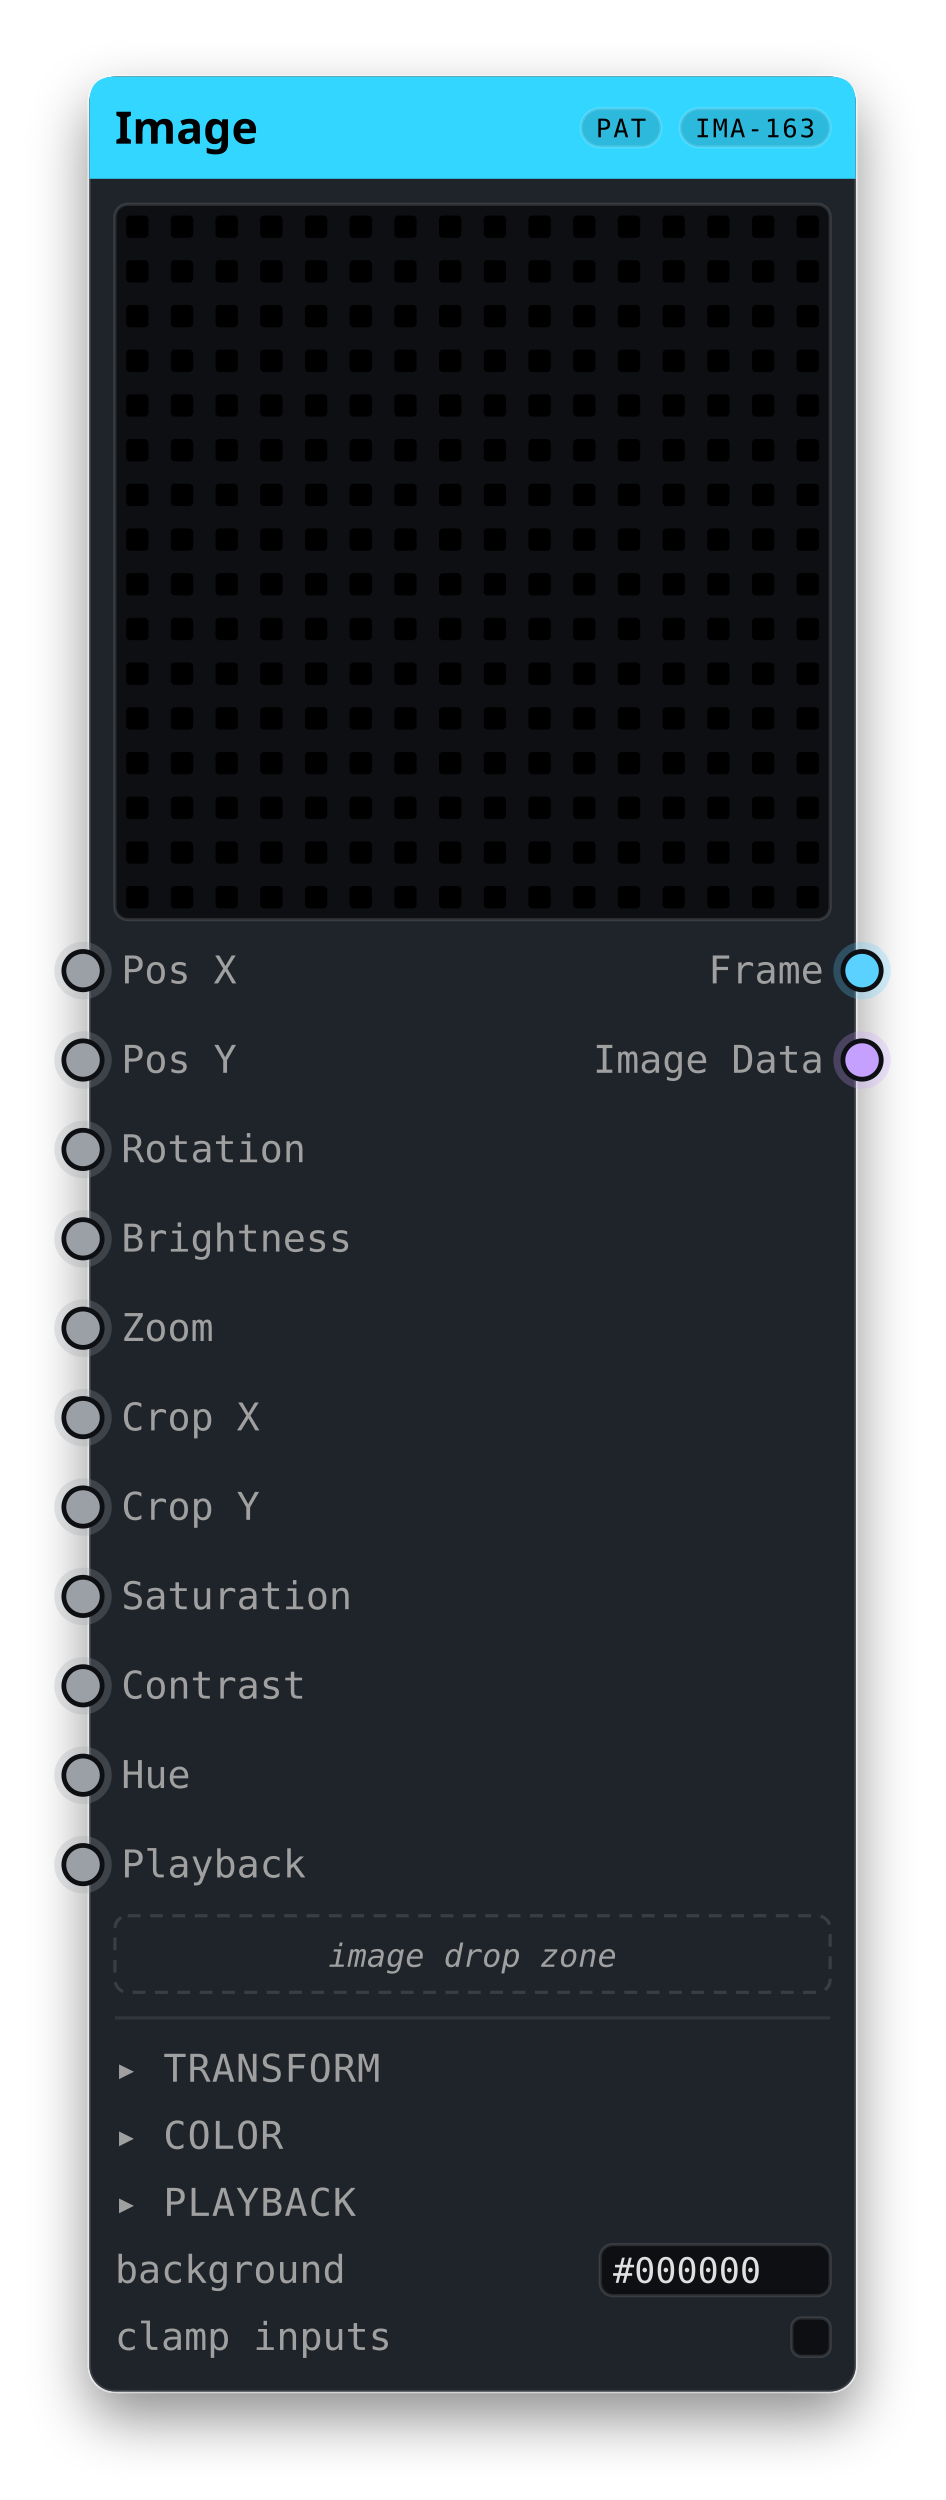
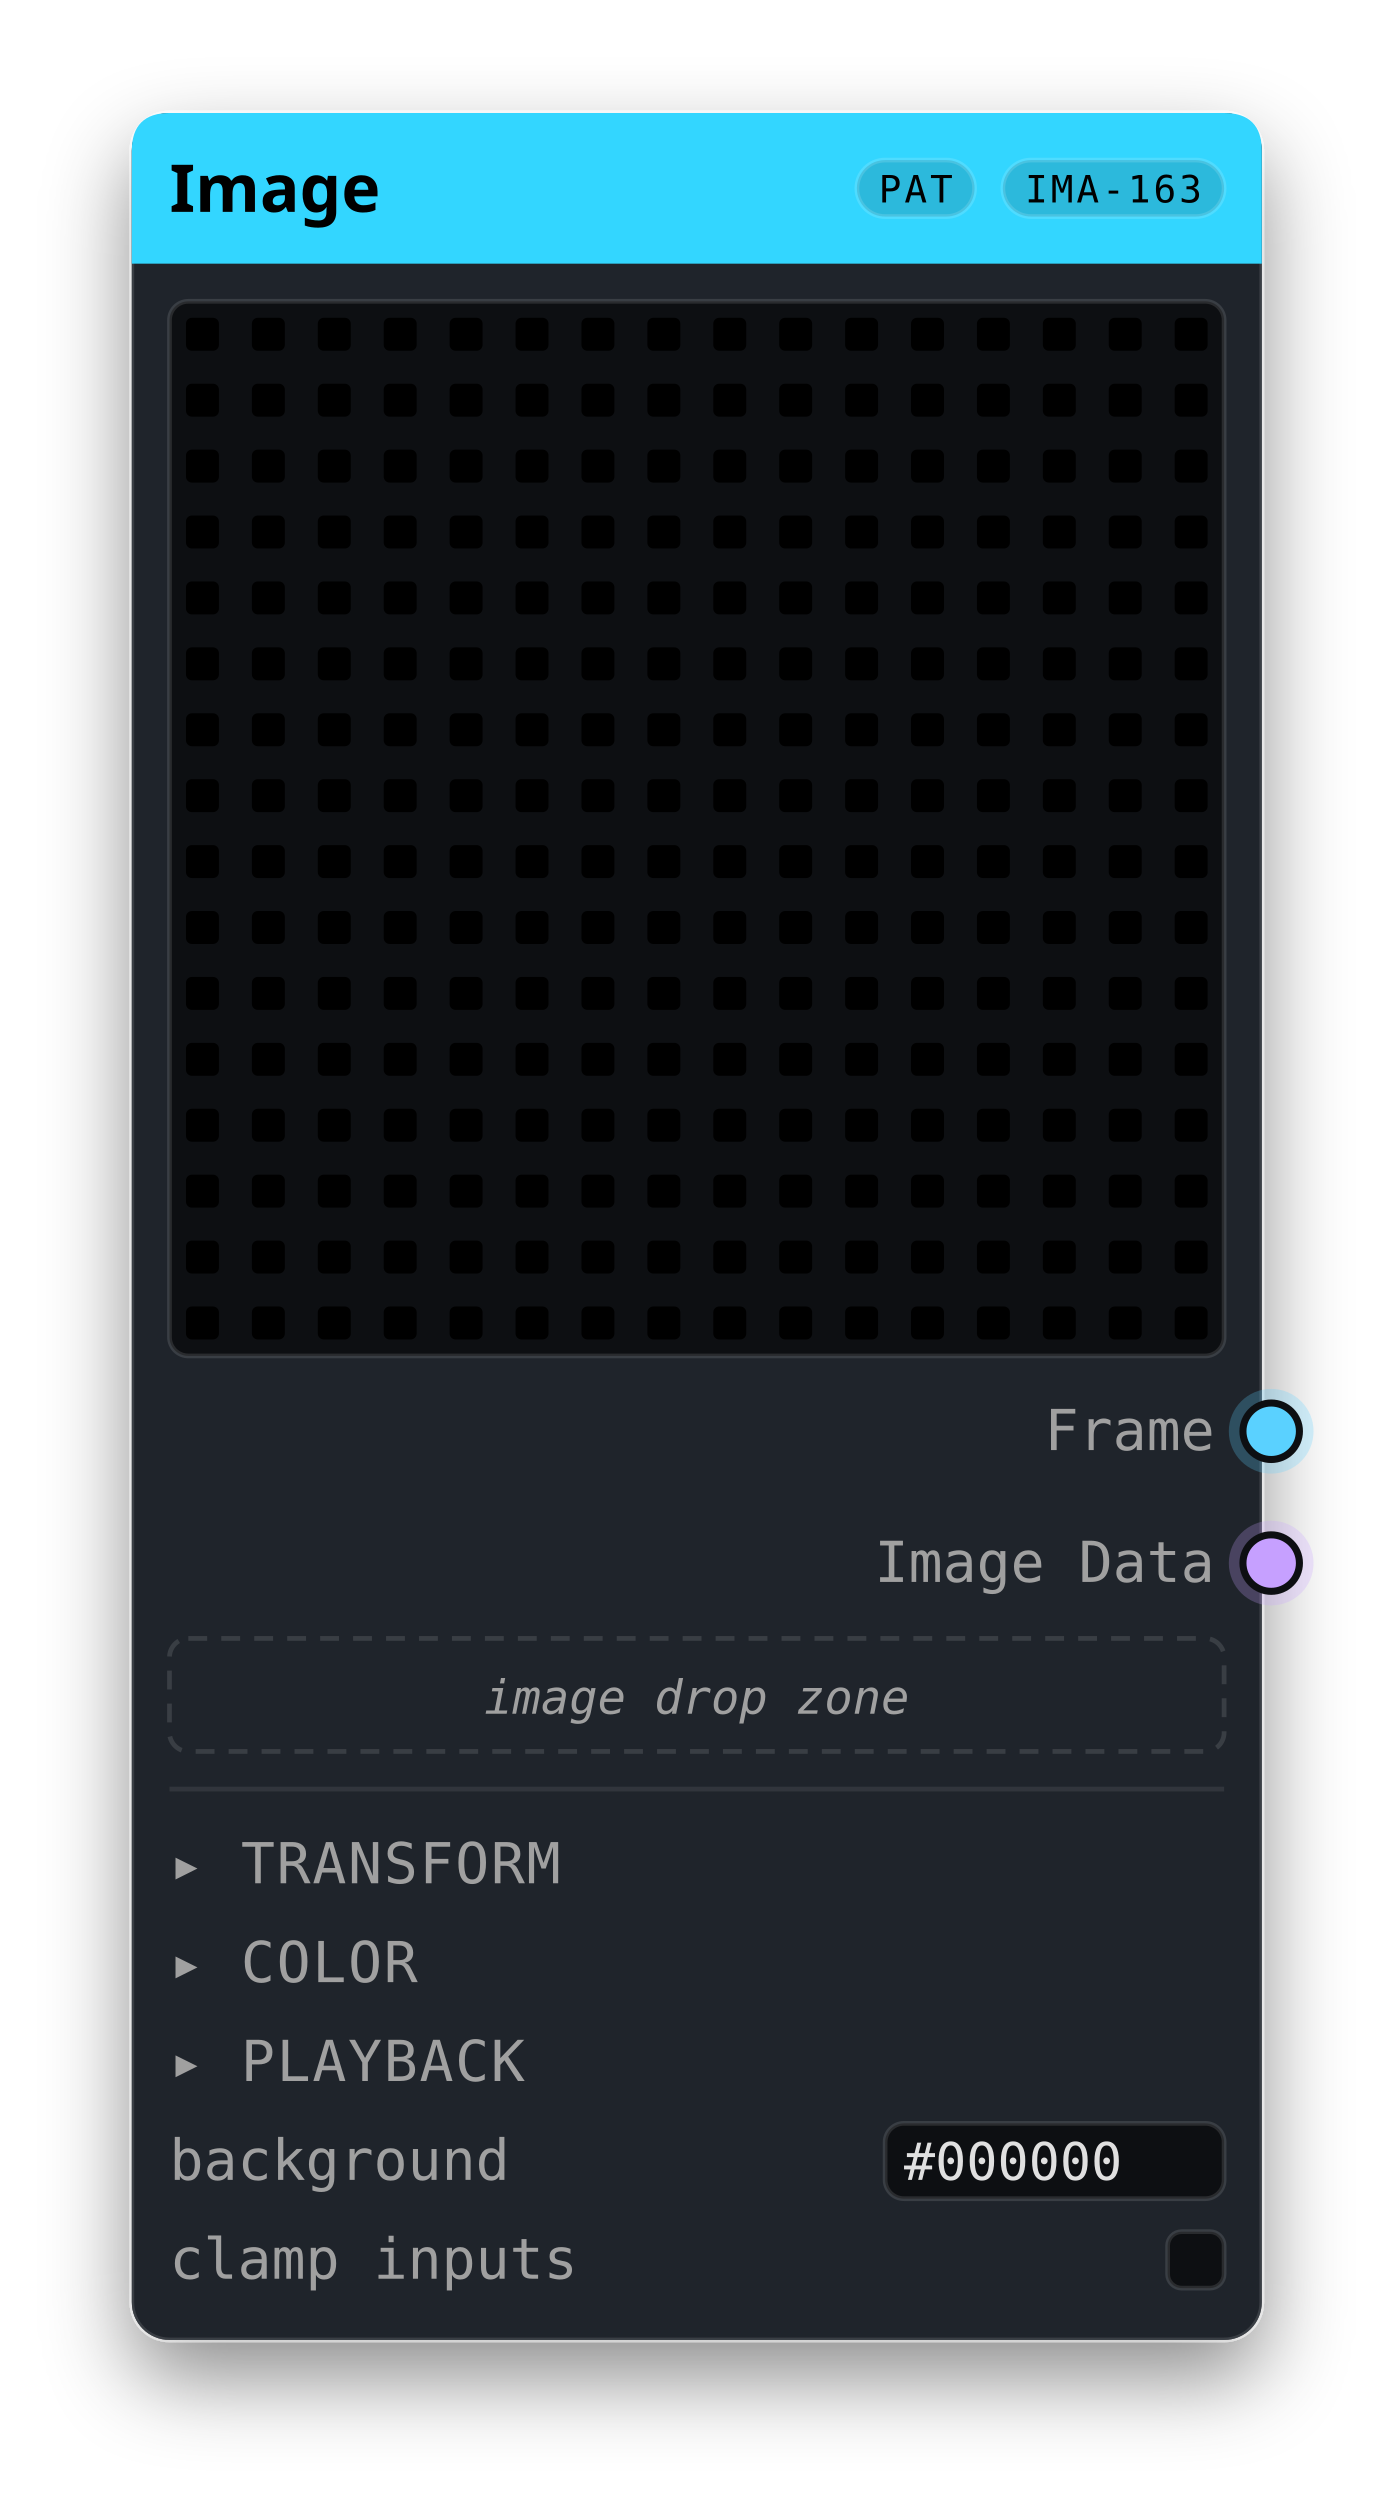
- <svg xmlns="http://www.w3.org/2000/svg" viewBox="0 0 296 783" width="296" height="783" role="img" aria-label="Image node">
+ <svg xmlns="http://www.w3.org/2000/svg" viewBox="0 0 296 531" width="296" height="531" role="img" aria-label="Image node">
  <defs>
    <filter id="shadow" x="-20%" y="-20%" width="140%" height="160%">
      <feDropShadow dx="0" dy="8" stdDeviation="9" flood-color="#000" flood-opacity="0.45" />
    </filter>
  </defs>
  <g transform="translate(28,24)">
-     <rect x="0" y="0" width="240" height="725" rx="8" fill="#1f242b" stroke="rgba(255,255,255,0.12)" filter="url(#shadow)" />
-     <rect x="0" y="0" width="240" height="725" rx="8" fill="#1f242b" stroke="rgba(255,255,255,0.12)" />
+     <rect x="0" y="0" width="240" height="473" rx="8" fill="#1f242b" stroke="rgba(255,255,255,0.12)" filter="url(#shadow)" />
+     <rect x="0" y="0" width="240" height="473" rx="8" fill="#1f242b" stroke="rgba(255,255,255,0.12)" />
    <path d="M0,32 L0,8 Q0,0 8,0 L232,0 Q240,0 240,8 L240,32 Z" fill="#33d6ff" />
    <text x="8" y="21" font-family="'Audiowide','Trebuchet MS','Arial Black',sans-serif" font-size="14" font-weight="600" fill="#000">Image</text>
    <rect x="154" y="10" width="25" height="12" rx="6" fill="rgba(0,0,0,0.14)" stroke="rgba(255,255,255,0.14)" />
    <text x="166.5" y="19" text-anchor="middle" font-family="'JetBrains Mono','Cascadia Mono','Consolas',monospace" font-size="8" letter-spacing="0.08em" fill="#000">PAT</text>
    <rect x="185" y="10" width="47" height="12" rx="6" fill="rgba(0,0,0,0.14)" stroke="rgba(255,255,255,0.14)" />
    <text x="208.5" y="19" text-anchor="middle" font-family="'JetBrains Mono','Cascadia Mono','Consolas',monospace" font-size="8" letter-spacing="0.08em" fill="#000">IMA-163</text>
    <rect x="8" y="40" width="224" height="224" rx="4" fill="#0d0f12" stroke="rgba(255,255,255,0.12)" />
    <rect x="11.50" y="43.50" width="7.00" height="7.00" rx="1.26" fill="rgb(0,0,0)" />
    <rect x="25.50" y="43.50" width="7.00" height="7.00" rx="1.26" fill="rgb(0,0,0)" />
    <rect x="39.50" y="43.50" width="7.00" height="7.00" rx="1.26" fill="rgb(0,0,0)" />
    <rect x="53.50" y="43.50" width="7.00" height="7.00" rx="1.26" fill="rgb(0,0,0)" />
    <rect x="67.50" y="43.50" width="7.00" height="7.00" rx="1.26" fill="rgb(0,0,0)" />
    <rect x="81.50" y="43.50" width="7.00" height="7.00" rx="1.26" fill="rgb(0,0,0)" />
    <rect x="95.50" y="43.50" width="7.00" height="7.00" rx="1.26" fill="rgb(0,0,0)" />
    <rect x="109.50" y="43.50" width="7.00" height="7.00" rx="1.26" fill="rgb(0,0,0)" />
    <rect x="123.50" y="43.50" width="7.00" height="7.00" rx="1.26" fill="rgb(0,0,0)" />
    <rect x="137.50" y="43.50" width="7.00" height="7.00" rx="1.26" fill="rgb(0,0,0)" />
    <rect x="151.50" y="43.50" width="7.00" height="7.00" rx="1.26" fill="rgb(0,0,0)" />
    <rect x="165.50" y="43.50" width="7.00" height="7.00" rx="1.26" fill="rgb(0,0,0)" />
    <rect x="179.50" y="43.50" width="7.00" height="7.00" rx="1.26" fill="rgb(0,0,0)" />
    <rect x="193.50" y="43.50" width="7.00" height="7.00" rx="1.26" fill="rgb(0,0,0)" />
    <rect x="207.50" y="43.50" width="7.00" height="7.00" rx="1.26" fill="rgb(0,0,0)" />
    <rect x="221.50" y="43.50" width="7.00" height="7.00" rx="1.26" fill="rgb(0,0,0)" />
    <rect x="11.50" y="57.50" width="7.00" height="7.00" rx="1.26" fill="rgb(0,0,0)" />
    <rect x="25.50" y="57.50" width="7.00" height="7.00" rx="1.26" fill="rgb(0,0,0)" />
    <rect x="39.50" y="57.50" width="7.00" height="7.00" rx="1.26" fill="rgb(0,0,0)" />
    <rect x="53.50" y="57.50" width="7.00" height="7.00" rx="1.26" fill="rgb(0,0,0)" />
    <rect x="67.50" y="57.50" width="7.00" height="7.00" rx="1.26" fill="rgb(0,0,0)" />
    <rect x="81.50" y="57.50" width="7.00" height="7.00" rx="1.26" fill="rgb(0,0,0)" />
    <rect x="95.50" y="57.50" width="7.00" height="7.00" rx="1.26" fill="rgb(0,0,0)" />
    <rect x="109.50" y="57.50" width="7.00" height="7.00" rx="1.26" fill="rgb(0,0,0)" />
    <rect x="123.50" y="57.50" width="7.00" height="7.00" rx="1.26" fill="rgb(0,0,0)" />
    <rect x="137.50" y="57.50" width="7.00" height="7.00" rx="1.26" fill="rgb(0,0,0)" />
    <rect x="151.50" y="57.50" width="7.00" height="7.00" rx="1.26" fill="rgb(0,0,0)" />
    <rect x="165.50" y="57.50" width="7.00" height="7.00" rx="1.26" fill="rgb(0,0,0)" />
    <rect x="179.50" y="57.50" width="7.00" height="7.00" rx="1.26" fill="rgb(0,0,0)" />
    <rect x="193.50" y="57.50" width="7.00" height="7.00" rx="1.26" fill="rgb(0,0,0)" />
    <rect x="207.50" y="57.50" width="7.00" height="7.00" rx="1.26" fill="rgb(0,0,0)" />
    <rect x="221.50" y="57.50" width="7.00" height="7.00" rx="1.26" fill="rgb(0,0,0)" />
    <rect x="11.50" y="71.50" width="7.00" height="7.00" rx="1.26" fill="rgb(0,0,0)" />
    <rect x="25.50" y="71.50" width="7.00" height="7.00" rx="1.26" fill="rgb(0,0,0)" />
    <rect x="39.50" y="71.50" width="7.00" height="7.00" rx="1.26" fill="rgb(0,0,0)" />
    <rect x="53.50" y="71.50" width="7.00" height="7.00" rx="1.26" fill="rgb(0,0,0)" />
    <rect x="67.50" y="71.50" width="7.00" height="7.00" rx="1.26" fill="rgb(0,0,0)" />
    <rect x="81.50" y="71.50" width="7.00" height="7.00" rx="1.26" fill="rgb(0,0,0)" />
    <rect x="95.50" y="71.50" width="7.00" height="7.00" rx="1.26" fill="rgb(0,0,0)" />
    <rect x="109.50" y="71.50" width="7.00" height="7.00" rx="1.26" fill="rgb(0,0,0)" />
    <rect x="123.50" y="71.50" width="7.00" height="7.00" rx="1.26" fill="rgb(0,0,0)" />
    <rect x="137.50" y="71.50" width="7.00" height="7.00" rx="1.26" fill="rgb(0,0,0)" />
    <rect x="151.50" y="71.50" width="7.00" height="7.00" rx="1.26" fill="rgb(0,0,0)" />
    <rect x="165.50" y="71.50" width="7.00" height="7.00" rx="1.26" fill="rgb(0,0,0)" />
    <rect x="179.50" y="71.50" width="7.00" height="7.00" rx="1.26" fill="rgb(0,0,0)" />
    <rect x="193.50" y="71.50" width="7.00" height="7.00" rx="1.26" fill="rgb(0,0,0)" />
    <rect x="207.50" y="71.50" width="7.00" height="7.00" rx="1.26" fill="rgb(0,0,0)" />
    <rect x="221.50" y="71.50" width="7.00" height="7.00" rx="1.26" fill="rgb(0,0,0)" />
    <rect x="11.50" y="85.50" width="7.00" height="7.00" rx="1.26" fill="rgb(0,0,0)" />
    <rect x="25.50" y="85.50" width="7.00" height="7.00" rx="1.26" fill="rgb(0,0,0)" />
    <rect x="39.50" y="85.50" width="7.00" height="7.00" rx="1.26" fill="rgb(0,0,0)" />
    <rect x="53.50" y="85.50" width="7.00" height="7.00" rx="1.26" fill="rgb(0,0,0)" />
    <rect x="67.50" y="85.50" width="7.00" height="7.00" rx="1.26" fill="rgb(0,0,0)" />
    <rect x="81.50" y="85.50" width="7.00" height="7.00" rx="1.26" fill="rgb(0,0,0)" />
    <rect x="95.50" y="85.50" width="7.00" height="7.00" rx="1.26" fill="rgb(0,0,0)" />
    <rect x="109.50" y="85.50" width="7.00" height="7.00" rx="1.26" fill="rgb(0,0,0)" />
    <rect x="123.50" y="85.50" width="7.00" height="7.00" rx="1.26" fill="rgb(0,0,0)" />
    <rect x="137.50" y="85.50" width="7.00" height="7.00" rx="1.26" fill="rgb(0,0,0)" />
    <rect x="151.50" y="85.50" width="7.00" height="7.00" rx="1.26" fill="rgb(0,0,0)" />
    <rect x="165.50" y="85.50" width="7.00" height="7.00" rx="1.26" fill="rgb(0,0,0)" />
    <rect x="179.50" y="85.50" width="7.00" height="7.00" rx="1.26" fill="rgb(0,0,0)" />
    <rect x="193.50" y="85.50" width="7.00" height="7.00" rx="1.26" fill="rgb(0,0,0)" />
    <rect x="207.50" y="85.50" width="7.00" height="7.00" rx="1.26" fill="rgb(0,0,0)" />
    <rect x="221.50" y="85.50" width="7.00" height="7.00" rx="1.26" fill="rgb(0,0,0)" />
    <rect x="11.50" y="99.50" width="7.00" height="7.00" rx="1.26" fill="rgb(0,0,0)" />
    <rect x="25.50" y="99.50" width="7.00" height="7.00" rx="1.26" fill="rgb(0,0,0)" />
    <rect x="39.50" y="99.50" width="7.00" height="7.00" rx="1.26" fill="rgb(0,0,0)" />
    <rect x="53.50" y="99.50" width="7.00" height="7.00" rx="1.26" fill="rgb(0,0,0)" />
    <rect x="67.50" y="99.50" width="7.00" height="7.00" rx="1.26" fill="rgb(0,0,0)" />
    <rect x="81.50" y="99.50" width="7.00" height="7.00" rx="1.26" fill="rgb(0,0,0)" />
    <rect x="95.50" y="99.50" width="7.00" height="7.00" rx="1.26" fill="rgb(0,0,0)" />
    <rect x="109.50" y="99.50" width="7.00" height="7.00" rx="1.26" fill="rgb(0,0,0)" />
    <rect x="123.50" y="99.50" width="7.00" height="7.00" rx="1.26" fill="rgb(0,0,0)" />
    <rect x="137.50" y="99.50" width="7.00" height="7.00" rx="1.26" fill="rgb(0,0,0)" />
    <rect x="151.50" y="99.50" width="7.00" height="7.00" rx="1.26" fill="rgb(0,0,0)" />
    <rect x="165.50" y="99.50" width="7.00" height="7.00" rx="1.26" fill="rgb(0,0,0)" />
    <rect x="179.50" y="99.50" width="7.00" height="7.00" rx="1.26" fill="rgb(0,0,0)" />
    <rect x="193.50" y="99.50" width="7.00" height="7.00" rx="1.26" fill="rgb(0,0,0)" />
    <rect x="207.50" y="99.50" width="7.00" height="7.00" rx="1.26" fill="rgb(0,0,0)" />
    <rect x="221.50" y="99.50" width="7.00" height="7.00" rx="1.26" fill="rgb(0,0,0)" />
    <rect x="11.50" y="113.50" width="7.00" height="7.00" rx="1.26" fill="rgb(0,0,0)" />
    <rect x="25.50" y="113.50" width="7.00" height="7.00" rx="1.26" fill="rgb(0,0,0)" />
    <rect x="39.50" y="113.50" width="7.00" height="7.00" rx="1.26" fill="rgb(0,0,0)" />
    <rect x="53.50" y="113.50" width="7.00" height="7.00" rx="1.26" fill="rgb(0,0,0)" />
    <rect x="67.50" y="113.50" width="7.00" height="7.00" rx="1.26" fill="rgb(0,0,0)" />
    <rect x="81.50" y="113.50" width="7.00" height="7.00" rx="1.26" fill="rgb(0,0,0)" />
    <rect x="95.50" y="113.50" width="7.00" height="7.00" rx="1.26" fill="rgb(0,0,0)" />
    <rect x="109.50" y="113.50" width="7.00" height="7.00" rx="1.26" fill="rgb(0,0,0)" />
    <rect x="123.50" y="113.50" width="7.00" height="7.00" rx="1.26" fill="rgb(0,0,0)" />
    <rect x="137.50" y="113.50" width="7.00" height="7.00" rx="1.26" fill="rgb(0,0,0)" />
    <rect x="151.50" y="113.50" width="7.00" height="7.00" rx="1.26" fill="rgb(0,0,0)" />
    <rect x="165.50" y="113.50" width="7.00" height="7.00" rx="1.26" fill="rgb(0,0,0)" />
    <rect x="179.50" y="113.50" width="7.00" height="7.00" rx="1.26" fill="rgb(0,0,0)" />
    <rect x="193.50" y="113.50" width="7.00" height="7.00" rx="1.26" fill="rgb(0,0,0)" />
    <rect x="207.50" y="113.50" width="7.00" height="7.00" rx="1.26" fill="rgb(0,0,0)" />
    <rect x="221.50" y="113.50" width="7.00" height="7.00" rx="1.26" fill="rgb(0,0,0)" />
    <rect x="11.50" y="127.50" width="7.00" height="7.00" rx="1.26" fill="rgb(0,0,0)" />
    <rect x="25.50" y="127.50" width="7.00" height="7.00" rx="1.26" fill="rgb(0,0,0)" />
    <rect x="39.50" y="127.50" width="7.00" height="7.00" rx="1.26" fill="rgb(0,0,0)" />
    <rect x="53.50" y="127.50" width="7.00" height="7.00" rx="1.26" fill="rgb(0,0,0)" />
    <rect x="67.50" y="127.50" width="7.00" height="7.00" rx="1.26" fill="rgb(0,0,0)" />
    <rect x="81.50" y="127.50" width="7.00" height="7.00" rx="1.26" fill="rgb(0,0,0)" />
    <rect x="95.50" y="127.50" width="7.00" height="7.00" rx="1.26" fill="rgb(0,0,0)" />
    <rect x="109.50" y="127.50" width="7.00" height="7.00" rx="1.26" fill="rgb(0,0,0)" />
    <rect x="123.50" y="127.50" width="7.00" height="7.00" rx="1.26" fill="rgb(0,0,0)" />
    <rect x="137.50" y="127.50" width="7.00" height="7.00" rx="1.26" fill="rgb(0,0,0)" />
    <rect x="151.50" y="127.50" width="7.00" height="7.00" rx="1.26" fill="rgb(0,0,0)" />
    <rect x="165.50" y="127.50" width="7.00" height="7.00" rx="1.26" fill="rgb(0,0,0)" />
    <rect x="179.50" y="127.50" width="7.00" height="7.00" rx="1.26" fill="rgb(0,0,0)" />
    <rect x="193.50" y="127.50" width="7.00" height="7.00" rx="1.26" fill="rgb(0,0,0)" />
    <rect x="207.50" y="127.50" width="7.00" height="7.00" rx="1.26" fill="rgb(0,0,0)" />
    <rect x="221.50" y="127.50" width="7.00" height="7.00" rx="1.26" fill="rgb(0,0,0)" />
    <rect x="11.50" y="141.50" width="7.00" height="7.00" rx="1.26" fill="rgb(0,0,0)" />
    <rect x="25.50" y="141.50" width="7.00" height="7.00" rx="1.26" fill="rgb(0,0,0)" />
    <rect x="39.50" y="141.50" width="7.00" height="7.00" rx="1.26" fill="rgb(0,0,0)" />
    <rect x="53.50" y="141.50" width="7.00" height="7.00" rx="1.26" fill="rgb(0,0,0)" />
    <rect x="67.50" y="141.50" width="7.00" height="7.00" rx="1.26" fill="rgb(0,0,0)" />
    <rect x="81.50" y="141.50" width="7.00" height="7.00" rx="1.26" fill="rgb(0,0,0)" />
    <rect x="95.50" y="141.50" width="7.00" height="7.00" rx="1.26" fill="rgb(0,0,0)" />
    <rect x="109.50" y="141.50" width="7.00" height="7.00" rx="1.26" fill="rgb(0,0,0)" />
    <rect x="123.50" y="141.50" width="7.00" height="7.00" rx="1.26" fill="rgb(0,0,0)" />
    <rect x="137.50" y="141.50" width="7.00" height="7.00" rx="1.26" fill="rgb(0,0,0)" />
    <rect x="151.50" y="141.50" width="7.00" height="7.00" rx="1.26" fill="rgb(0,0,0)" />
    <rect x="165.50" y="141.50" width="7.00" height="7.00" rx="1.26" fill="rgb(0,0,0)" />
    <rect x="179.50" y="141.50" width="7.00" height="7.00" rx="1.26" fill="rgb(0,0,0)" />
    <rect x="193.50" y="141.50" width="7.00" height="7.00" rx="1.26" fill="rgb(0,0,0)" />
    <rect x="207.50" y="141.50" width="7.00" height="7.00" rx="1.26" fill="rgb(0,0,0)" />
    <rect x="221.50" y="141.50" width="7.00" height="7.00" rx="1.26" fill="rgb(0,0,0)" />
    <rect x="11.50" y="155.50" width="7.00" height="7.00" rx="1.26" fill="rgb(0,0,0)" />
    <rect x="25.50" y="155.50" width="7.00" height="7.00" rx="1.26" fill="rgb(0,0,0)" />
    <rect x="39.50" y="155.50" width="7.00" height="7.00" rx="1.26" fill="rgb(0,0,0)" />
    <rect x="53.50" y="155.50" width="7.00" height="7.00" rx="1.26" fill="rgb(0,0,0)" />
    <rect x="67.50" y="155.50" width="7.00" height="7.00" rx="1.26" fill="rgb(0,0,0)" />
    <rect x="81.50" y="155.50" width="7.00" height="7.00" rx="1.26" fill="rgb(0,0,0)" />
    <rect x="95.50" y="155.50" width="7.00" height="7.00" rx="1.26" fill="rgb(0,0,0)" />
    <rect x="109.50" y="155.50" width="7.00" height="7.00" rx="1.26" fill="rgb(0,0,0)" />
    <rect x="123.50" y="155.50" width="7.00" height="7.00" rx="1.26" fill="rgb(0,0,0)" />
    <rect x="137.50" y="155.50" width="7.00" height="7.00" rx="1.26" fill="rgb(0,0,0)" />
    <rect x="151.50" y="155.50" width="7.00" height="7.00" rx="1.26" fill="rgb(0,0,0)" />
    <rect x="165.50" y="155.50" width="7.00" height="7.00" rx="1.26" fill="rgb(0,0,0)" />
    <rect x="179.50" y="155.50" width="7.00" height="7.00" rx="1.26" fill="rgb(0,0,0)" />
    <rect x="193.50" y="155.50" width="7.00" height="7.00" rx="1.26" fill="rgb(0,0,0)" />
    <rect x="207.50" y="155.50" width="7.00" height="7.00" rx="1.26" fill="rgb(0,0,0)" />
    <rect x="221.50" y="155.50" width="7.00" height="7.00" rx="1.26" fill="rgb(0,0,0)" />
    <rect x="11.50" y="169.50" width="7.00" height="7.00" rx="1.26" fill="rgb(0,0,0)" />
    <rect x="25.50" y="169.50" width="7.00" height="7.00" rx="1.26" fill="rgb(0,0,0)" />
    <rect x="39.50" y="169.50" width="7.00" height="7.00" rx="1.26" fill="rgb(0,0,0)" />
    <rect x="53.50" y="169.50" width="7.00" height="7.00" rx="1.26" fill="rgb(0,0,0)" />
    <rect x="67.50" y="169.50" width="7.00" height="7.00" rx="1.26" fill="rgb(0,0,0)" />
    <rect x="81.50" y="169.50" width="7.00" height="7.00" rx="1.26" fill="rgb(0,0,0)" />
    <rect x="95.50" y="169.50" width="7.00" height="7.00" rx="1.26" fill="rgb(0,0,0)" />
    <rect x="109.50" y="169.50" width="7.00" height="7.00" rx="1.26" fill="rgb(0,0,0)" />
    <rect x="123.50" y="169.50" width="7.00" height="7.00" rx="1.26" fill="rgb(0,0,0)" />
    <rect x="137.50" y="169.50" width="7.00" height="7.00" rx="1.26" fill="rgb(0,0,0)" />
    <rect x="151.50" y="169.50" width="7.00" height="7.00" rx="1.26" fill="rgb(0,0,0)" />
    <rect x="165.50" y="169.50" width="7.00" height="7.00" rx="1.26" fill="rgb(0,0,0)" />
    <rect x="179.50" y="169.50" width="7.00" height="7.00" rx="1.26" fill="rgb(0,0,0)" />
    <rect x="193.50" y="169.50" width="7.00" height="7.00" rx="1.26" fill="rgb(0,0,0)" />
    <rect x="207.50" y="169.50" width="7.00" height="7.00" rx="1.26" fill="rgb(0,0,0)" />
    <rect x="221.50" y="169.50" width="7.00" height="7.00" rx="1.26" fill="rgb(0,0,0)" />
    <rect x="11.50" y="183.50" width="7.00" height="7.00" rx="1.26" fill="rgb(0,0,0)" />
    <rect x="25.50" y="183.50" width="7.00" height="7.00" rx="1.26" fill="rgb(0,0,0)" />
    <rect x="39.50" y="183.50" width="7.00" height="7.00" rx="1.26" fill="rgb(0,0,0)" />
    <rect x="53.50" y="183.50" width="7.00" height="7.00" rx="1.26" fill="rgb(0,0,0)" />
    <rect x="67.50" y="183.50" width="7.00" height="7.00" rx="1.26" fill="rgb(0,0,0)" />
    <rect x="81.50" y="183.50" width="7.00" height="7.00" rx="1.26" fill="rgb(0,0,0)" />
    <rect x="95.50" y="183.50" width="7.00" height="7.00" rx="1.26" fill="rgb(0,0,0)" />
    <rect x="109.50" y="183.50" width="7.00" height="7.00" rx="1.26" fill="rgb(0,0,0)" />
    <rect x="123.50" y="183.50" width="7.00" height="7.00" rx="1.26" fill="rgb(0,0,0)" />
    <rect x="137.50" y="183.50" width="7.00" height="7.00" rx="1.26" fill="rgb(0,0,0)" />
    <rect x="151.50" y="183.50" width="7.00" height="7.00" rx="1.26" fill="rgb(0,0,0)" />
    <rect x="165.50" y="183.50" width="7.00" height="7.00" rx="1.26" fill="rgb(0,0,0)" />
    <rect x="179.50" y="183.50" width="7.00" height="7.00" rx="1.26" fill="rgb(0,0,0)" />
    <rect x="193.50" y="183.50" width="7.00" height="7.00" rx="1.26" fill="rgb(0,0,0)" />
    <rect x="207.50" y="183.50" width="7.00" height="7.00" rx="1.26" fill="rgb(0,0,0)" />
    <rect x="221.50" y="183.50" width="7.00" height="7.00" rx="1.26" fill="rgb(0,0,0)" />
    <rect x="11.50" y="197.50" width="7.00" height="7.00" rx="1.26" fill="rgb(0,0,0)" />
    <rect x="25.50" y="197.50" width="7.00" height="7.00" rx="1.26" fill="rgb(0,0,0)" />
    <rect x="39.50" y="197.50" width="7.00" height="7.00" rx="1.26" fill="rgb(0,0,0)" />
    <rect x="53.50" y="197.50" width="7.00" height="7.00" rx="1.26" fill="rgb(0,0,0)" />
    <rect x="67.50" y="197.50" width="7.00" height="7.00" rx="1.26" fill="rgb(0,0,0)" />
    <rect x="81.50" y="197.50" width="7.00" height="7.00" rx="1.26" fill="rgb(0,0,0)" />
    <rect x="95.50" y="197.50" width="7.00" height="7.00" rx="1.26" fill="rgb(0,0,0)" />
    <rect x="109.50" y="197.50" width="7.00" height="7.00" rx="1.26" fill="rgb(0,0,0)" />
    <rect x="123.50" y="197.50" width="7.00" height="7.00" rx="1.26" fill="rgb(0,0,0)" />
    <rect x="137.50" y="197.50" width="7.00" height="7.00" rx="1.26" fill="rgb(0,0,0)" />
    <rect x="151.50" y="197.50" width="7.00" height="7.00" rx="1.26" fill="rgb(0,0,0)" />
    <rect x="165.50" y="197.50" width="7.00" height="7.00" rx="1.26" fill="rgb(0,0,0)" />
    <rect x="179.50" y="197.50" width="7.00" height="7.00" rx="1.26" fill="rgb(0,0,0)" />
    <rect x="193.50" y="197.50" width="7.00" height="7.00" rx="1.26" fill="rgb(0,0,0)" />
    <rect x="207.50" y="197.50" width="7.00" height="7.00" rx="1.26" fill="rgb(0,0,0)" />
    <rect x="221.50" y="197.50" width="7.00" height="7.00" rx="1.26" fill="rgb(0,0,0)" />
    <rect x="11.50" y="211.50" width="7.00" height="7.00" rx="1.26" fill="rgb(0,0,0)" />
    <rect x="25.50" y="211.50" width="7.00" height="7.00" rx="1.26" fill="rgb(0,0,0)" />
    <rect x="39.50" y="211.50" width="7.00" height="7.00" rx="1.26" fill="rgb(0,0,0)" />
    <rect x="53.50" y="211.50" width="7.00" height="7.00" rx="1.26" fill="rgb(0,0,0)" />
    <rect x="67.50" y="211.50" width="7.00" height="7.00" rx="1.26" fill="rgb(0,0,0)" />
    <rect x="81.50" y="211.50" width="7.00" height="7.00" rx="1.26" fill="rgb(0,0,0)" />
    <rect x="95.50" y="211.50" width="7.00" height="7.00" rx="1.26" fill="rgb(0,0,0)" />
    <rect x="109.50" y="211.50" width="7.00" height="7.00" rx="1.26" fill="rgb(0,0,0)" />
    <rect x="123.50" y="211.50" width="7.00" height="7.00" rx="1.26" fill="rgb(0,0,0)" />
    <rect x="137.50" y="211.50" width="7.00" height="7.00" rx="1.26" fill="rgb(0,0,0)" />
    <rect x="151.50" y="211.50" width="7.00" height="7.00" rx="1.26" fill="rgb(0,0,0)" />
    <rect x="165.50" y="211.50" width="7.00" height="7.00" rx="1.26" fill="rgb(0,0,0)" />
    <rect x="179.50" y="211.50" width="7.00" height="7.00" rx="1.26" fill="rgb(0,0,0)" />
    <rect x="193.50" y="211.50" width="7.00" height="7.00" rx="1.26" fill="rgb(0,0,0)" />
    <rect x="207.50" y="211.50" width="7.00" height="7.00" rx="1.26" fill="rgb(0,0,0)" />
    <rect x="221.50" y="211.50" width="7.00" height="7.00" rx="1.26" fill="rgb(0,0,0)" />
    <rect x="11.50" y="225.50" width="7.00" height="7.00" rx="1.26" fill="rgb(0,0,0)" />
    <rect x="25.50" y="225.50" width="7.00" height="7.00" rx="1.26" fill="rgb(0,0,0)" />
    <rect x="39.50" y="225.50" width="7.00" height="7.00" rx="1.26" fill="rgb(0,0,0)" />
    <rect x="53.50" y="225.50" width="7.00" height="7.00" rx="1.26" fill="rgb(0,0,0)" />
    <rect x="67.50" y="225.50" width="7.00" height="7.00" rx="1.26" fill="rgb(0,0,0)" />
    <rect x="81.50" y="225.50" width="7.00" height="7.00" rx="1.26" fill="rgb(0,0,0)" />
    <rect x="95.50" y="225.50" width="7.00" height="7.00" rx="1.26" fill="rgb(0,0,0)" />
    <rect x="109.50" y="225.50" width="7.00" height="7.00" rx="1.26" fill="rgb(0,0,0)" />
    <rect x="123.50" y="225.50" width="7.00" height="7.00" rx="1.26" fill="rgb(0,0,0)" />
    <rect x="137.50" y="225.50" width="7.00" height="7.00" rx="1.26" fill="rgb(0,0,0)" />
    <rect x="151.50" y="225.50" width="7.00" height="7.00" rx="1.26" fill="rgb(0,0,0)" />
    <rect x="165.50" y="225.50" width="7.00" height="7.00" rx="1.26" fill="rgb(0,0,0)" />
    <rect x="179.50" y="225.50" width="7.00" height="7.00" rx="1.26" fill="rgb(0,0,0)" />
    <rect x="193.50" y="225.50" width="7.00" height="7.00" rx="1.26" fill="rgb(0,0,0)" />
    <rect x="207.50" y="225.50" width="7.00" height="7.00" rx="1.26" fill="rgb(0,0,0)" />
    <rect x="221.50" y="225.50" width="7.00" height="7.00" rx="1.26" fill="rgb(0,0,0)" />
    <rect x="11.50" y="239.50" width="7.00" height="7.00" rx="1.26" fill="rgb(0,0,0)" />
    <rect x="25.50" y="239.50" width="7.00" height="7.00" rx="1.26" fill="rgb(0,0,0)" />
    <rect x="39.50" y="239.50" width="7.00" height="7.00" rx="1.26" fill="rgb(0,0,0)" />
    <rect x="53.50" y="239.50" width="7.00" height="7.00" rx="1.26" fill="rgb(0,0,0)" />
    <rect x="67.50" y="239.50" width="7.00" height="7.00" rx="1.26" fill="rgb(0,0,0)" />
    <rect x="81.50" y="239.50" width="7.00" height="7.00" rx="1.26" fill="rgb(0,0,0)" />
    <rect x="95.50" y="239.50" width="7.00" height="7.00" rx="1.26" fill="rgb(0,0,0)" />
    <rect x="109.50" y="239.50" width="7.00" height="7.00" rx="1.26" fill="rgb(0,0,0)" />
    <rect x="123.50" y="239.50" width="7.00" height="7.00" rx="1.26" fill="rgb(0,0,0)" />
    <rect x="137.50" y="239.50" width="7.00" height="7.00" rx="1.26" fill="rgb(0,0,0)" />
    <rect x="151.50" y="239.50" width="7.00" height="7.00" rx="1.26" fill="rgb(0,0,0)" />
    <rect x="165.50" y="239.50" width="7.00" height="7.00" rx="1.26" fill="rgb(0,0,0)" />
    <rect x="179.50" y="239.50" width="7.00" height="7.00" rx="1.26" fill="rgb(0,0,0)" />
    <rect x="193.50" y="239.50" width="7.00" height="7.00" rx="1.26" fill="rgb(0,0,0)" />
    <rect x="207.50" y="239.50" width="7.00" height="7.00" rx="1.26" fill="rgb(0,0,0)" />
    <rect x="221.50" y="239.50" width="7.00" height="7.00" rx="1.26" fill="rgb(0,0,0)" />
    <rect x="11.50" y="253.50" width="7.00" height="7.00" rx="1.26" fill="rgb(0,0,0)" />
    <rect x="25.50" y="253.50" width="7.00" height="7.00" rx="1.26" fill="rgb(0,0,0)" />
    <rect x="39.50" y="253.50" width="7.00" height="7.00" rx="1.26" fill="rgb(0,0,0)" />
    <rect x="53.50" y="253.50" width="7.00" height="7.00" rx="1.26" fill="rgb(0,0,0)" />
    <rect x="67.50" y="253.50" width="7.00" height="7.00" rx="1.26" fill="rgb(0,0,0)" />
    <rect x="81.50" y="253.50" width="7.00" height="7.00" rx="1.26" fill="rgb(0,0,0)" />
    <rect x="95.50" y="253.50" width="7.00" height="7.00" rx="1.26" fill="rgb(0,0,0)" />
    <rect x="109.50" y="253.50" width="7.00" height="7.00" rx="1.26" fill="rgb(0,0,0)" />
    <rect x="123.50" y="253.50" width="7.00" height="7.00" rx="1.26" fill="rgb(0,0,0)" />
    <rect x="137.50" y="253.50" width="7.00" height="7.00" rx="1.26" fill="rgb(0,0,0)" />
    <rect x="151.50" y="253.50" width="7.00" height="7.00" rx="1.26" fill="rgb(0,0,0)" />
    <rect x="165.50" y="253.50" width="7.00" height="7.00" rx="1.26" fill="rgb(0,0,0)" />
    <rect x="179.50" y="253.50" width="7.00" height="7.00" rx="1.26" fill="rgb(0,0,0)" />
    <rect x="193.50" y="253.50" width="7.00" height="7.00" rx="1.26" fill="rgb(0,0,0)" />
    <rect x="207.50" y="253.50" width="7.00" height="7.00" rx="1.26" fill="rgb(0,0,0)" />
    <rect x="221.50" y="253.50" width="7.00" height="7.00" rx="1.26" fill="rgb(0,0,0)" />
-     <circle cx="-2" cy="280" r="9" fill="#9aa0a6" opacity="0.25" />
-     <circle cx="-2" cy="280" r="6" fill="#9aa0a6" stroke="#0d0f12" stroke-width="1.5" />
-     <text x="10" y="284" font-family="'JetBrains Mono','Cascadia Mono','Consolas',monospace" font-size="12" fill="#a0a0a0">Pos X</text>
    <circle cx="242" cy="280" r="9" fill="#5ad1ff" opacity="0.25" />
    <circle cx="242" cy="280" r="6" fill="#5ad1ff" stroke="#0d0f12" stroke-width="1.5" />
    <text x="230" y="284" text-anchor="end" font-family="'JetBrains Mono','Cascadia Mono','Consolas',monospace" font-size="12" fill="#a0a0a0">Frame</text>
-     <circle cx="-2" cy="308" r="9" fill="#9aa0a6" opacity="0.25" />
-     <circle cx="-2" cy="308" r="6" fill="#9aa0a6" stroke="#0d0f12" stroke-width="1.5" />
-     <text x="10" y="312" font-family="'JetBrains Mono','Cascadia Mono','Consolas',monospace" font-size="12" fill="#a0a0a0">Pos Y</text>
    <circle cx="242" cy="308" r="9" fill="#c6a0ff" opacity="0.25" />
    <circle cx="242" cy="308" r="6" fill="#c6a0ff" stroke="#0d0f12" stroke-width="1.5" />
    <text x="230" y="312" text-anchor="end" font-family="'JetBrains Mono','Cascadia Mono','Consolas',monospace" font-size="12" fill="#a0a0a0">Image Data</text>
-     <circle cx="-2" cy="336" r="9" fill="#9aa0a6" opacity="0.25" />
-     <circle cx="-2" cy="336" r="6" fill="#9aa0a6" stroke="#0d0f12" stroke-width="1.5" />
-     <text x="10" y="340" font-family="'JetBrains Mono','Cascadia Mono','Consolas',monospace" font-size="12" fill="#a0a0a0">Rotation</text>
-     <circle cx="-2" cy="364" r="9" fill="#9aa0a6" opacity="0.25" />
-     <circle cx="-2" cy="364" r="6" fill="#9aa0a6" stroke="#0d0f12" stroke-width="1.5" />
-     <text x="10" y="368" font-family="'JetBrains Mono','Cascadia Mono','Consolas',monospace" font-size="12" fill="#a0a0a0">Brightness</text>
-     <circle cx="-2" cy="392" r="9" fill="#9aa0a6" opacity="0.25" />
-     <circle cx="-2" cy="392" r="6" fill="#9aa0a6" stroke="#0d0f12" stroke-width="1.5" />
-     <text x="10" y="396" font-family="'JetBrains Mono','Cascadia Mono','Consolas',monospace" font-size="12" fill="#a0a0a0">Zoom</text>
-     <circle cx="-2" cy="420" r="9" fill="#9aa0a6" opacity="0.25" />
-     <circle cx="-2" cy="420" r="6" fill="#9aa0a6" stroke="#0d0f12" stroke-width="1.5" />
-     <text x="10" y="424" font-family="'JetBrains Mono','Cascadia Mono','Consolas',monospace" font-size="12" fill="#a0a0a0">Crop X</text>
-     <circle cx="-2" cy="448" r="9" fill="#9aa0a6" opacity="0.25" />
-     <circle cx="-2" cy="448" r="6" fill="#9aa0a6" stroke="#0d0f12" stroke-width="1.5" />
-     <text x="10" y="452" font-family="'JetBrains Mono','Cascadia Mono','Consolas',monospace" font-size="12" fill="#a0a0a0">Crop Y</text>
-     <circle cx="-2" cy="476" r="9" fill="#9aa0a6" opacity="0.25" />
-     <circle cx="-2" cy="476" r="6" fill="#9aa0a6" stroke="#0d0f12" stroke-width="1.5" />
-     <text x="10" y="480" font-family="'JetBrains Mono','Cascadia Mono','Consolas',monospace" font-size="12" fill="#a0a0a0">Saturation</text>
-     <circle cx="-2" cy="504" r="9" fill="#9aa0a6" opacity="0.25" />
-     <circle cx="-2" cy="504" r="6" fill="#9aa0a6" stroke="#0d0f12" stroke-width="1.5" />
-     <text x="10" y="508" font-family="'JetBrains Mono','Cascadia Mono','Consolas',monospace" font-size="12" fill="#a0a0a0">Contrast</text>
-     <circle cx="-2" cy="532" r="9" fill="#9aa0a6" opacity="0.25" />
-     <circle cx="-2" cy="532" r="6" fill="#9aa0a6" stroke="#0d0f12" stroke-width="1.5" />
-     <text x="10" y="536" font-family="'JetBrains Mono','Cascadia Mono','Consolas',monospace" font-size="12" fill="#a0a0a0">Hue</text>
-     <circle cx="-2" cy="560" r="9" fill="#9aa0a6" opacity="0.25" />
-     <circle cx="-2" cy="560" r="6" fill="#9aa0a6" stroke="#0d0f12" stroke-width="1.5" />
-     <text x="10" y="564" font-family="'JetBrains Mono','Cascadia Mono','Consolas',monospace" font-size="12" fill="#a0a0a0">Playback</text>
-     <rect x="8" y="576" width="224" height="24" rx="4" fill="none" stroke="rgba(255,255,255,0.12)" stroke-dasharray="4 3" />
-     <text x="120" y="592" text-anchor="middle" font-family="'JetBrains Mono','Cascadia Mono','Consolas',monospace" font-size="10" font-style="italic" fill="#a0a0a0">image drop zone</text>
-     <line x1="8" y1="608" x2="232" y2="608" stroke="rgba(255,255,255,0.08)" />
-     <text x="8" y="628" font-family="'JetBrains Mono','Cascadia Mono','Consolas',monospace" font-size="12" letter-spacing="0.03em" fill="#a0a0a0">▸ TRANSFORM</text>
-     <text x="8" y="649" font-family="'JetBrains Mono','Cascadia Mono','Consolas',monospace" font-size="12" letter-spacing="0.03em" fill="#a0a0a0">▸ COLOR</text>
-     <text x="8" y="670" font-family="'JetBrains Mono','Cascadia Mono','Consolas',monospace" font-size="12" letter-spacing="0.03em" fill="#a0a0a0">▸ PLAYBACK</text>
-     <text x="8" y="691" font-family="'JetBrains Mono','Cascadia Mono','Consolas',monospace" font-size="12" fill="#a0a0a0">background</text>
+     <rect x="8" y="324" width="224" height="24" rx="4" fill="none" stroke="rgba(255,255,255,0.12)" stroke-dasharray="4 3" />
+     <text x="120" y="340" text-anchor="middle" font-family="'JetBrains Mono','Cascadia Mono','Consolas',monospace" font-size="10" font-style="italic" fill="#a0a0a0">image drop zone</text>
+     <line x1="8" y1="356" x2="232" y2="356" stroke="rgba(255,255,255,0.08)" />
+     <text x="8" y="376" font-family="'JetBrains Mono','Cascadia Mono','Consolas',monospace" font-size="12" letter-spacing="0.03em" fill="#a0a0a0">▸ TRANSFORM</text>
+     <text x="8" y="397" font-family="'JetBrains Mono','Cascadia Mono','Consolas',monospace" font-size="12" letter-spacing="0.03em" fill="#a0a0a0">▸ COLOR</text>
+     <text x="8" y="418" font-family="'JetBrains Mono','Cascadia Mono','Consolas',monospace" font-size="12" letter-spacing="0.03em" fill="#a0a0a0">▸ PLAYBACK</text>
+     <text x="8" y="439" font-family="'JetBrains Mono','Cascadia Mono','Consolas',monospace" font-size="12" fill="#a0a0a0">background</text>
    <g>
-       <rect x="160" y="679" width="72" height="16" rx="4" fill="#0d0f12" stroke="rgba(255,255,255,0.12)" />
-       <text x="164" y="691" font-family="'JetBrains Mono','Cascadia Mono','Consolas',monospace" font-size="11" fill="#e0e0e0">#000000</text>
+       <rect x="160" y="427" width="72" height="16" rx="4" fill="#0d0f12" stroke="rgba(255,255,255,0.12)" />
+       <text x="164" y="439" font-family="'JetBrains Mono','Cascadia Mono','Consolas',monospace" font-size="11" fill="#e0e0e0">#000000</text>
    </g>
-     <text x="8" y="712" font-family="'JetBrains Mono','Cascadia Mono','Consolas',monospace" font-size="12" fill="#a0a0a0">clamp inputs</text>
+     <text x="8" y="460" font-family="'JetBrains Mono','Cascadia Mono','Consolas',monospace" font-size="12" fill="#a0a0a0">clamp inputs</text>
    <g>
-       <rect x="220" y="702" width="12" height="12" rx="3" fill="#0d0f12" stroke="rgba(255,255,255,0.12)" />
+       <rect x="220" y="450" width="12" height="12" rx="3" fill="#0d0f12" stroke="rgba(255,255,255,0.12)" />
    </g>
  </g>
</svg>
